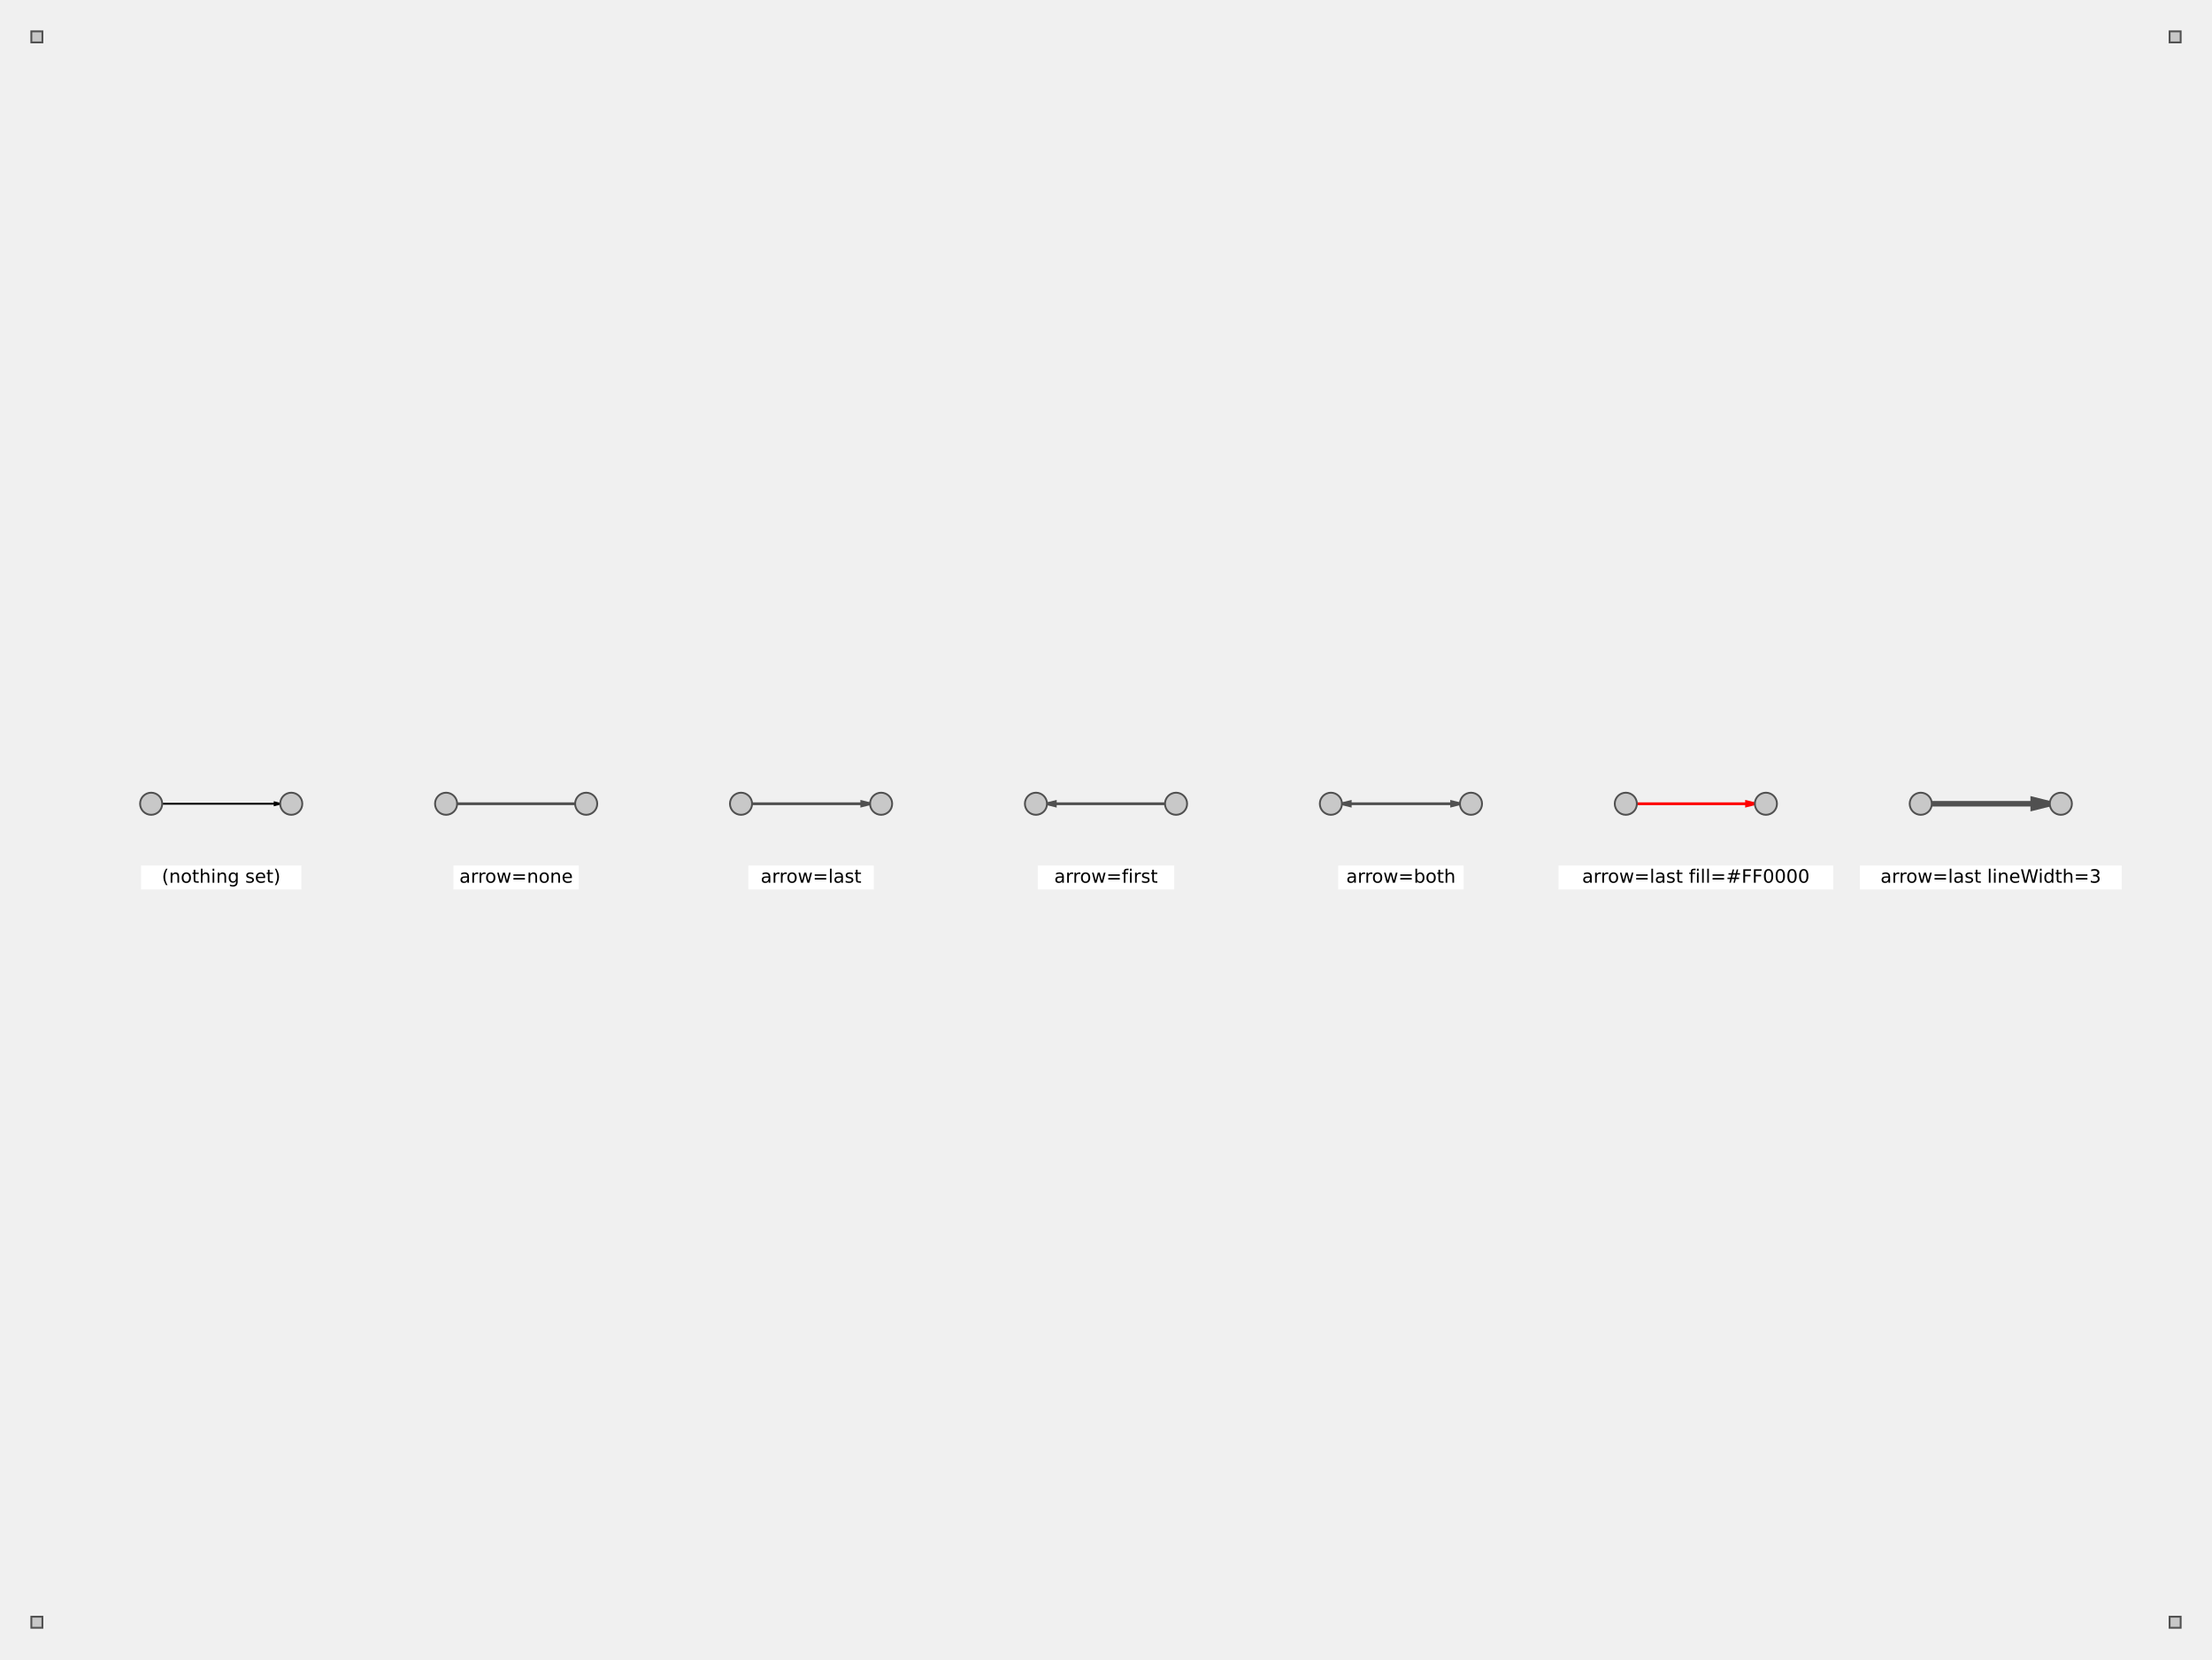
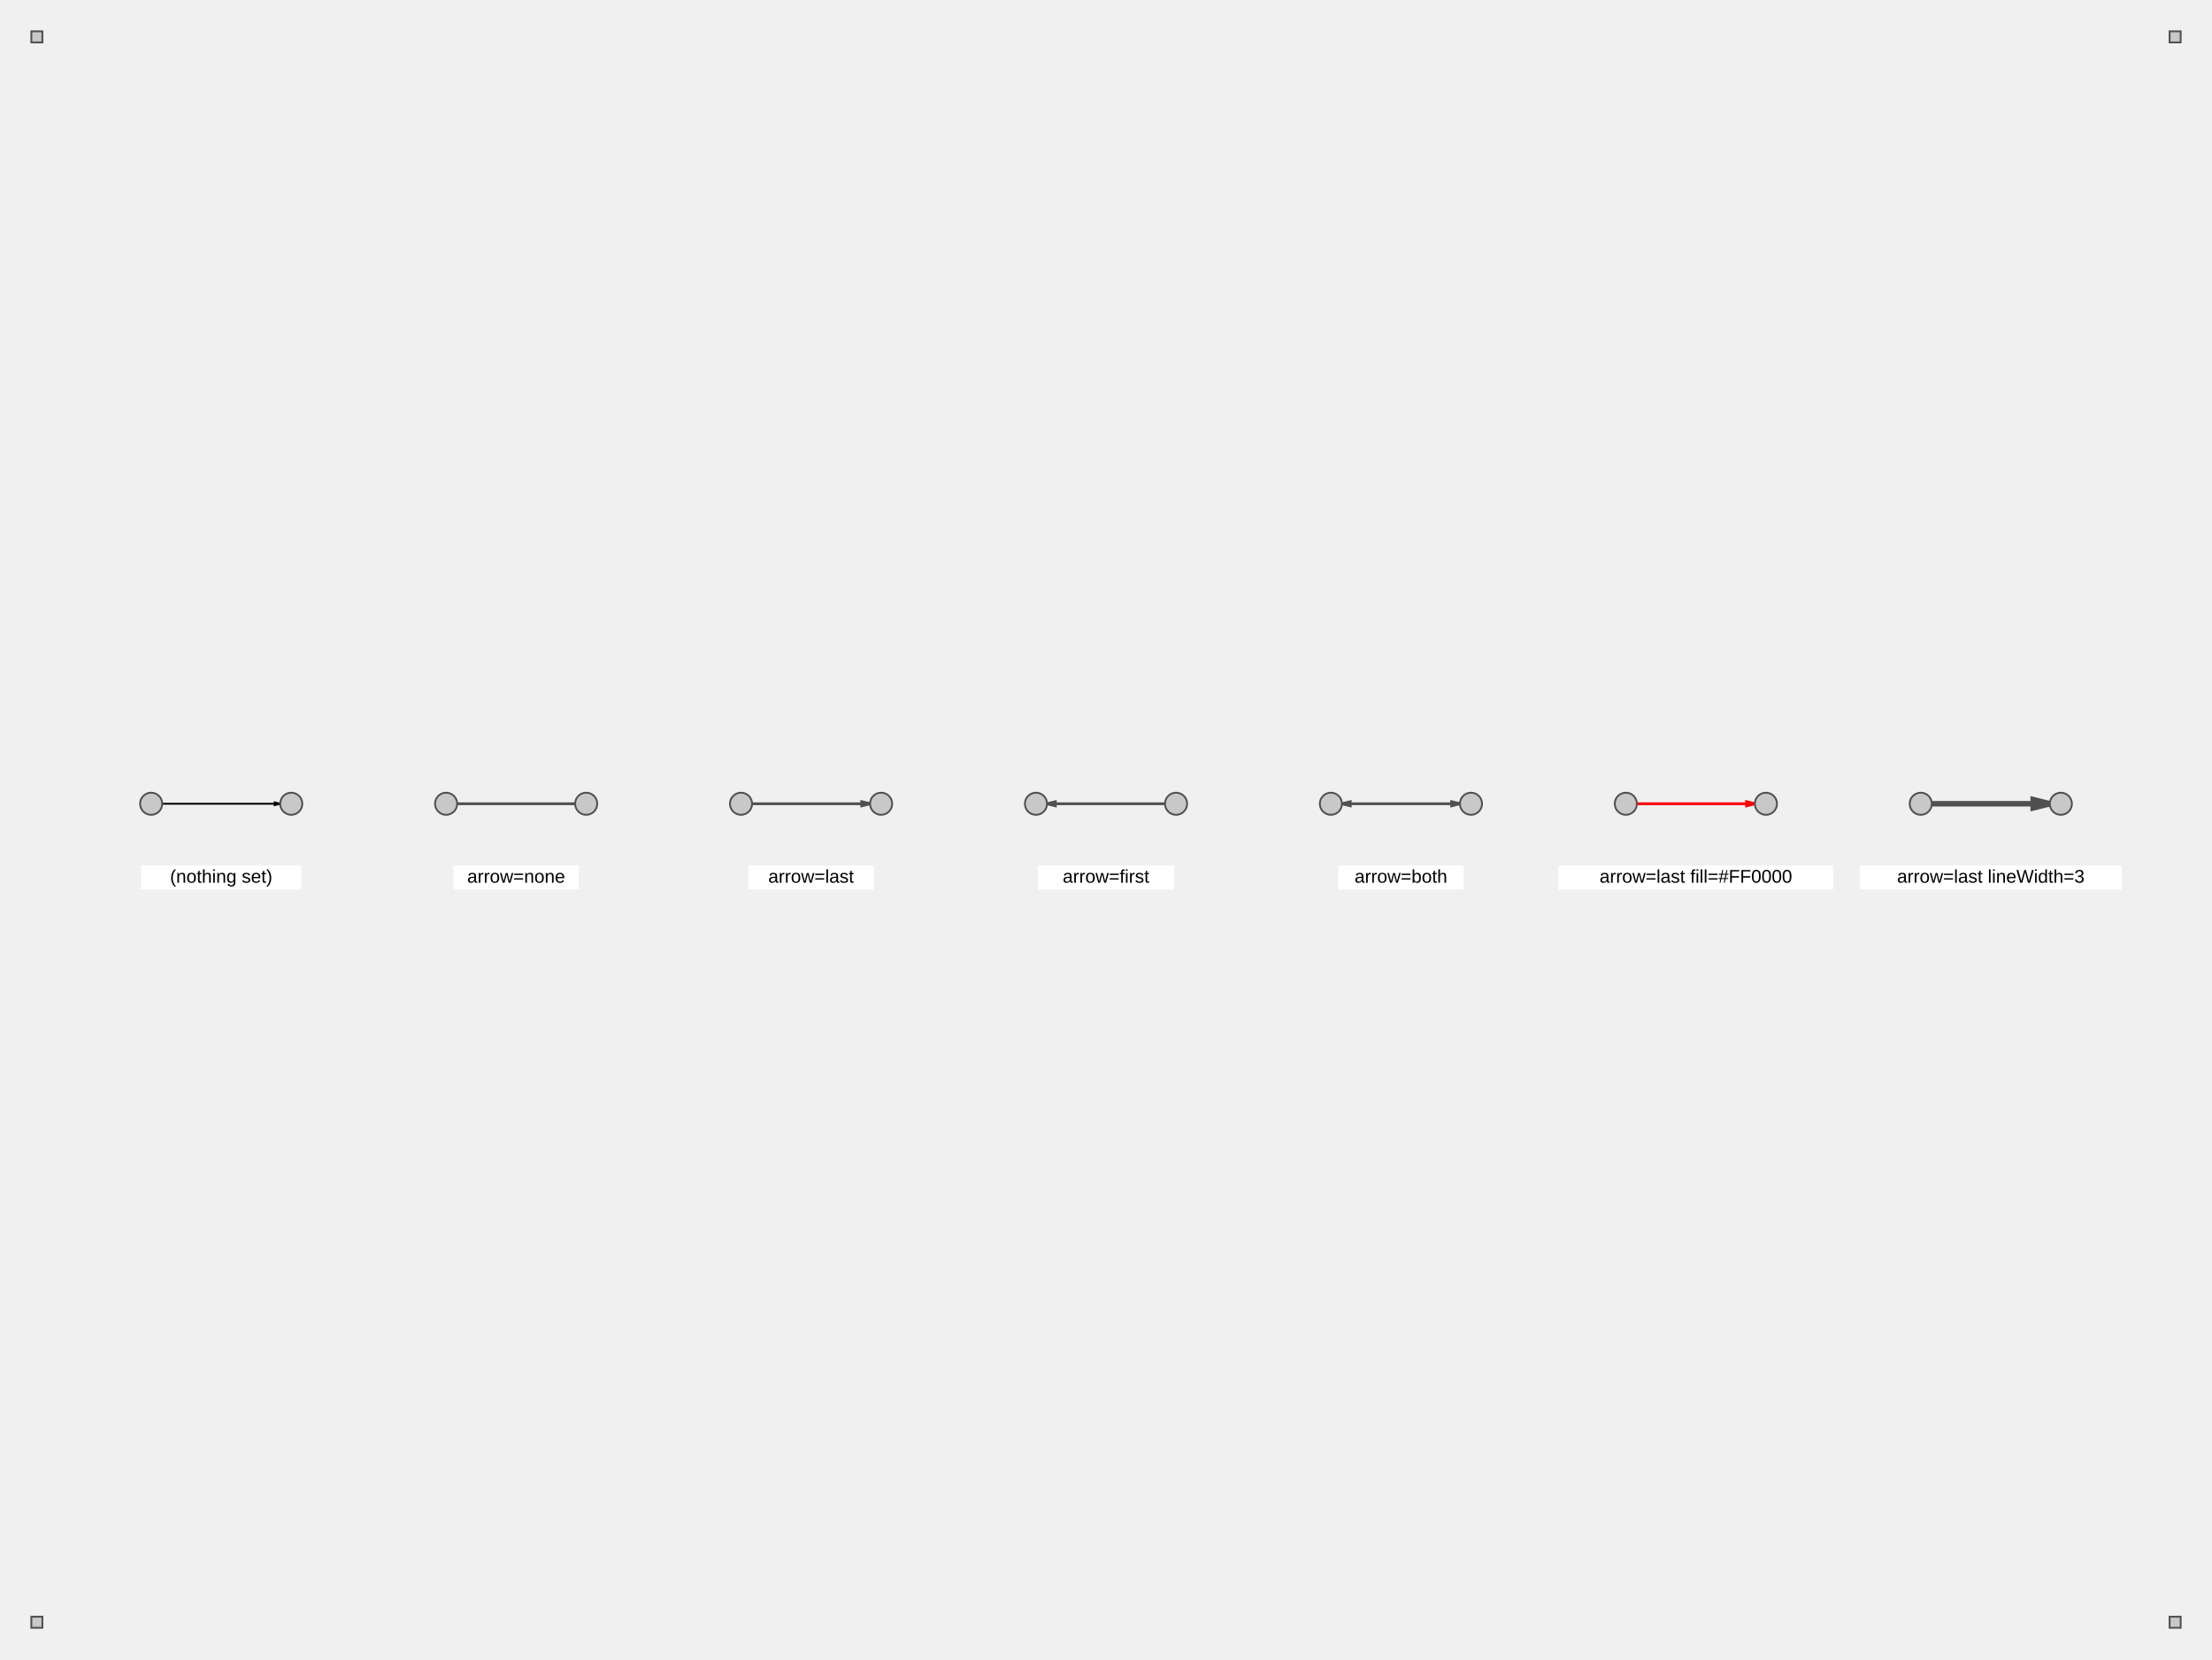
<svg xmlns="http://www.w3.org/2000/svg" version="1.1" baseProfile="full" width="1200px" height="900px" viewBox="0 0 1200 900">
  <g>
    <g>
      <polygon points="152 436 149 436.75 149 435.25 " stroke="#000000" stroke-width="1px" fill="#000000" />
      <path fill="none" d=" M82,436 L152,436" stroke="#000000" stroke-width="1px" />
    </g>
    <g>
      <path fill="none" d=" M242,436 L318,436" stroke="#505050" stroke-width="1.5px" />
    </g>
    <g>
      <polygon points="472 436 467.5 437.125 467.5 434.875 " stroke="#505050" stroke-width="1.5px" fill="#505050" />
      <path fill="none" d=" M402,436 L472,436" stroke="#505050" stroke-width="1.5px" />
    </g>
    <g>
      <polygon points="568 436 572.5 434.875 572.5 437.125 " stroke="#505050" stroke-width="1.5px" fill="#505050" />
      <path fill="none" d=" M568,436 L638,436" stroke="#505050" stroke-width="1.5px" />
    </g>
    <g>
      <polygon points="728 436 732.5 434.875 732.5 437.125 " stroke="#505050" stroke-width="1.5px" fill="#505050" />
      <polygon points="792 436 787.5 437.125 787.5 434.875 " stroke="#505050" stroke-width="1.5px" fill="#505050" />
      <path fill="none" d=" M728,436 L792,436" stroke="#505050" stroke-width="1.5px" />
    </g>
    <g>
      <polygon points="952 436 947.5 437.125 947.5 434.875 " stroke="#FF0000" stroke-width="1.5px" fill="#FF0000" />
      <path fill="none" d=" M882,436 L952,436" stroke="#FF0000" stroke-width="1.5px" />
    </g>
    <g>
      <polygon points="1112 436 1103 438.25 1103 433.75 " stroke="#505050" stroke-width="3px" fill="#505050" />
      <path fill="none" d=" M1042,436 L1112,436" stroke="#505050" stroke-width="3px" />
    </g>
  </g>
  <g>
    <rect x="17" y="17" width="6" height="6" fill="#C8C8C8" stroke-width="1px" stroke="#505050" />
-     <text x="20" y="20" text-anchor="middle" dominant-baseline="middle" font-family="DejaVu Sans" font-size="10" fill="#000000" />
+     <text x="20" y="20" text-anchor="middle" dominant-baseline="middle" font-family="Arial" font-size="10" fill="#000000" />
  </g>
  <g>
    <rect x="1177" y="17" width="6" height="6" fill="#C8C8C8" stroke-width="1px" stroke="#505050" />
-     <text x="1180" y="20" text-anchor="middle" dominant-baseline="middle" font-family="DejaVu Sans" font-size="10" fill="#000000" />
+     <text x="1180" y="20" text-anchor="middle" dominant-baseline="middle" font-family="Arial" font-size="10" fill="#000000" />
  </g>
  <g>
    <rect x="17" y="877" width="6" height="6" fill="#C8C8C8" stroke-width="1px" stroke="#505050" />
-     <text x="20" y="880" text-anchor="middle" dominant-baseline="middle" font-family="DejaVu Sans" font-size="10" fill="#000000" />
+     <text x="20" y="880" text-anchor="middle" dominant-baseline="middle" font-family="Arial" font-size="10" fill="#000000" />
  </g>
  <g>
    <rect x="1177" y="877" width="6" height="6" fill="#C8C8C8" stroke-width="1px" stroke="#505050" />
-     <text x="1180" y="880" text-anchor="middle" dominant-baseline="middle" font-family="DejaVu Sans" font-size="10" fill="#000000" />
+     <text x="1180" y="880" text-anchor="middle" dominant-baseline="middle" font-family="Arial" font-size="10" fill="#000000" />
  </g>
  <g>
    <ellipse cx="82" cy="436" rx="6" ry="6" fill="#C8C8C8" stroke-width="1px" stroke="#505050" />
-     <text x="82" y="436" text-anchor="middle" dominant-baseline="middle" font-family="DejaVu Sans" font-size="10" fill="#000000" />
+     <text x="82" y="436" text-anchor="middle" dominant-baseline="middle" font-family="Arial" font-size="10" fill="#000000" />
  </g>
  <g>
    <ellipse cx="158" cy="436" rx="6" ry="6" fill="#C8C8C8" stroke-width="1px" stroke="#505050" />
-     <text x="158" y="436" text-anchor="middle" dominant-baseline="middle" font-family="DejaVu Sans" font-size="10" fill="#000000" />
+     <text x="158" y="436" text-anchor="middle" dominant-baseline="middle" font-family="Arial" font-size="10" fill="#000000" />
  </g>
  <g>
    <rect x="76.5" y="469.5" width="87" height="13" fill="#FFFFFF" stroke-width="0px" stroke="none" />
-     <text x="120" y="476" text-anchor="middle" dominant-baseline="middle" font-family="DejaVu Sans" font-size="10" fill="#000000">(nothing set)</text>
+     <text x="120" y="476" text-anchor="middle" dominant-baseline="middle" font-family="Arial" font-size="10" fill="#000000">(nothing set)</text>
  </g>
  <g>
    <ellipse cx="242" cy="436" rx="6" ry="6" fill="#C8C8C8" stroke-width="1px" stroke="#505050" />
-     <text x="242" y="436" text-anchor="middle" dominant-baseline="middle" font-family="DejaVu Sans" font-size="10" fill="#000000" />
+     <text x="242" y="436" text-anchor="middle" dominant-baseline="middle" font-family="Arial" font-size="10" fill="#000000" />
  </g>
  <g>
    <ellipse cx="318" cy="436" rx="6" ry="6" fill="#C8C8C8" stroke-width="1px" stroke="#505050" />
-     <text x="318" y="436" text-anchor="middle" dominant-baseline="middle" font-family="DejaVu Sans" font-size="10" fill="#000000" />
+     <text x="318" y="436" text-anchor="middle" dominant-baseline="middle" font-family="Arial" font-size="10" fill="#000000" />
  </g>
  <g>
    <rect x="246" y="469.5" width="68" height="13" fill="#FFFFFF" stroke-width="0px" stroke="none" />
-     <text x="280" y="476" text-anchor="middle" dominant-baseline="middle" font-family="DejaVu Sans" font-size="10" fill="#000000">arrow=none</text>
+     <text x="280" y="476" text-anchor="middle" dominant-baseline="middle" font-family="Arial" font-size="10" fill="#000000">arrow=none</text>
  </g>
  <g>
    <ellipse cx="402" cy="436" rx="6" ry="6" fill="#C8C8C8" stroke-width="1px" stroke="#505050" />
-     <text x="402" y="436" text-anchor="middle" dominant-baseline="middle" font-family="DejaVu Sans" font-size="10" fill="#000000" />
+     <text x="402" y="436" text-anchor="middle" dominant-baseline="middle" font-family="Arial" font-size="10" fill="#000000" />
  </g>
  <g>
    <ellipse cx="478" cy="436" rx="6" ry="6" fill="#C8C8C8" stroke-width="1px" stroke="#505050" />
-     <text x="478" y="436" text-anchor="middle" dominant-baseline="middle" font-family="DejaVu Sans" font-size="10" fill="#000000" />
+     <text x="478" y="436" text-anchor="middle" dominant-baseline="middle" font-family="Arial" font-size="10" fill="#000000" />
  </g>
  <g>
    <rect x="406" y="469.5" width="68" height="13" fill="#FFFFFF" stroke-width="0px" stroke="none" />
-     <text x="440" y="476" text-anchor="middle" dominant-baseline="middle" font-family="DejaVu Sans" font-size="10" fill="#000000">arrow=last</text>
+     <text x="440" y="476" text-anchor="middle" dominant-baseline="middle" font-family="Arial" font-size="10" fill="#000000">arrow=last</text>
  </g>
  <g>
    <ellipse cx="562" cy="436" rx="6" ry="6" fill="#C8C8C8" stroke-width="1px" stroke="#505050" />
-     <text x="562" y="436" text-anchor="middle" dominant-baseline="middle" font-family="DejaVu Sans" font-size="10" fill="#000000" />
+     <text x="562" y="436" text-anchor="middle" dominant-baseline="middle" font-family="Arial" font-size="10" fill="#000000" />
  </g>
  <g>
    <ellipse cx="638" cy="436" rx="6" ry="6" fill="#C8C8C8" stroke-width="1px" stroke="#505050" />
-     <text x="638" y="436" text-anchor="middle" dominant-baseline="middle" font-family="DejaVu Sans" font-size="10" fill="#000000" />
+     <text x="638" y="436" text-anchor="middle" dominant-baseline="middle" font-family="Arial" font-size="10" fill="#000000" />
  </g>
  <g>
    <rect x="563" y="469.5" width="74" height="13" fill="#FFFFFF" stroke-width="0px" stroke="none" />
-     <text x="600" y="476" text-anchor="middle" dominant-baseline="middle" font-family="DejaVu Sans" font-size="10" fill="#000000">arrow=first</text>
+     <text x="600" y="476" text-anchor="middle" dominant-baseline="middle" font-family="Arial" font-size="10" fill="#000000">arrow=first</text>
  </g>
  <g>
    <ellipse cx="722" cy="436" rx="6" ry="6" fill="#C8C8C8" stroke-width="1px" stroke="#505050" />
-     <text x="722" y="436" text-anchor="middle" dominant-baseline="middle" font-family="DejaVu Sans" font-size="10" fill="#000000" />
+     <text x="722" y="436" text-anchor="middle" dominant-baseline="middle" font-family="Arial" font-size="10" fill="#000000" />
  </g>
  <g>
    <ellipse cx="798" cy="436" rx="6" ry="6" fill="#C8C8C8" stroke-width="1px" stroke="#505050" />
-     <text x="798" y="436" text-anchor="middle" dominant-baseline="middle" font-family="DejaVu Sans" font-size="10" fill="#000000" />
+     <text x="798" y="436" text-anchor="middle" dominant-baseline="middle" font-family="Arial" font-size="10" fill="#000000" />
  </g>
  <g>
    <rect x="726" y="469.5" width="68" height="13" fill="#FFFFFF" stroke-width="0px" stroke="none" />
-     <text x="760" y="476" text-anchor="middle" dominant-baseline="middle" font-family="DejaVu Sans" font-size="10" fill="#000000">arrow=both</text>
+     <text x="760" y="476" text-anchor="middle" dominant-baseline="middle" font-family="Arial" font-size="10" fill="#000000">arrow=both</text>
  </g>
  <g>
    <ellipse cx="882" cy="436" rx="6" ry="6" fill="#C8C8C8" stroke-width="1px" stroke="#505050" />
-     <text x="882" y="436" text-anchor="middle" dominant-baseline="middle" font-family="DejaVu Sans" font-size="10" fill="#000000" />
+     <text x="882" y="436" text-anchor="middle" dominant-baseline="middle" font-family="Arial" font-size="10" fill="#000000" />
  </g>
  <g>
    <ellipse cx="958" cy="436" rx="6" ry="6" fill="#C8C8C8" stroke-width="1px" stroke="#505050" />
-     <text x="958" y="436" text-anchor="middle" dominant-baseline="middle" font-family="DejaVu Sans" font-size="10" fill="#000000" />
+     <text x="958" y="436" text-anchor="middle" dominant-baseline="middle" font-family="Arial" font-size="10" fill="#000000" />
  </g>
  <g>
    <rect x="845.5" y="469.5" width="149" height="13" fill="#FFFFFF" stroke-width="0px" stroke="none" />
-     <text x="920" y="476" text-anchor="middle" dominant-baseline="middle" font-family="DejaVu Sans" font-size="10" fill="#000000">arrow=last fill=#FF0000</text>
+     <text x="920" y="476" text-anchor="middle" dominant-baseline="middle" font-family="Arial" font-size="10" fill="#000000">arrow=last fill=#FF0000</text>
  </g>
  <g>
    <ellipse cx="1042" cy="436" rx="6" ry="6" fill="#C8C8C8" stroke-width="1px" stroke="#505050" />
-     <text x="1042" y="436" text-anchor="middle" dominant-baseline="middle" font-family="DejaVu Sans" font-size="10" fill="#000000" />
+     <text x="1042" y="436" text-anchor="middle" dominant-baseline="middle" font-family="Arial" font-size="10" fill="#000000" />
  </g>
  <g>
    <ellipse cx="1118" cy="436" rx="6" ry="6" fill="#C8C8C8" stroke-width="1px" stroke="#505050" />
-     <text x="1118" y="436" text-anchor="middle" dominant-baseline="middle" font-family="DejaVu Sans" font-size="10" fill="#000000" />
+     <text x="1118" y="436" text-anchor="middle" dominant-baseline="middle" font-family="Arial" font-size="10" fill="#000000" />
  </g>
  <g>
    <rect x="1009" y="469.5" width="142" height="13" fill="#FFFFFF" stroke-width="0px" stroke="none" />
-     <text x="1080" y="476" text-anchor="middle" dominant-baseline="middle" font-family="DejaVu Sans" font-size="10" fill="#000000">arrow=last lineWidth=3</text>
+     <text x="1080" y="476" text-anchor="middle" dominant-baseline="middle" font-family="Arial" font-size="10" fill="#000000">arrow=last lineWidth=3</text>
  </g>
</svg>
